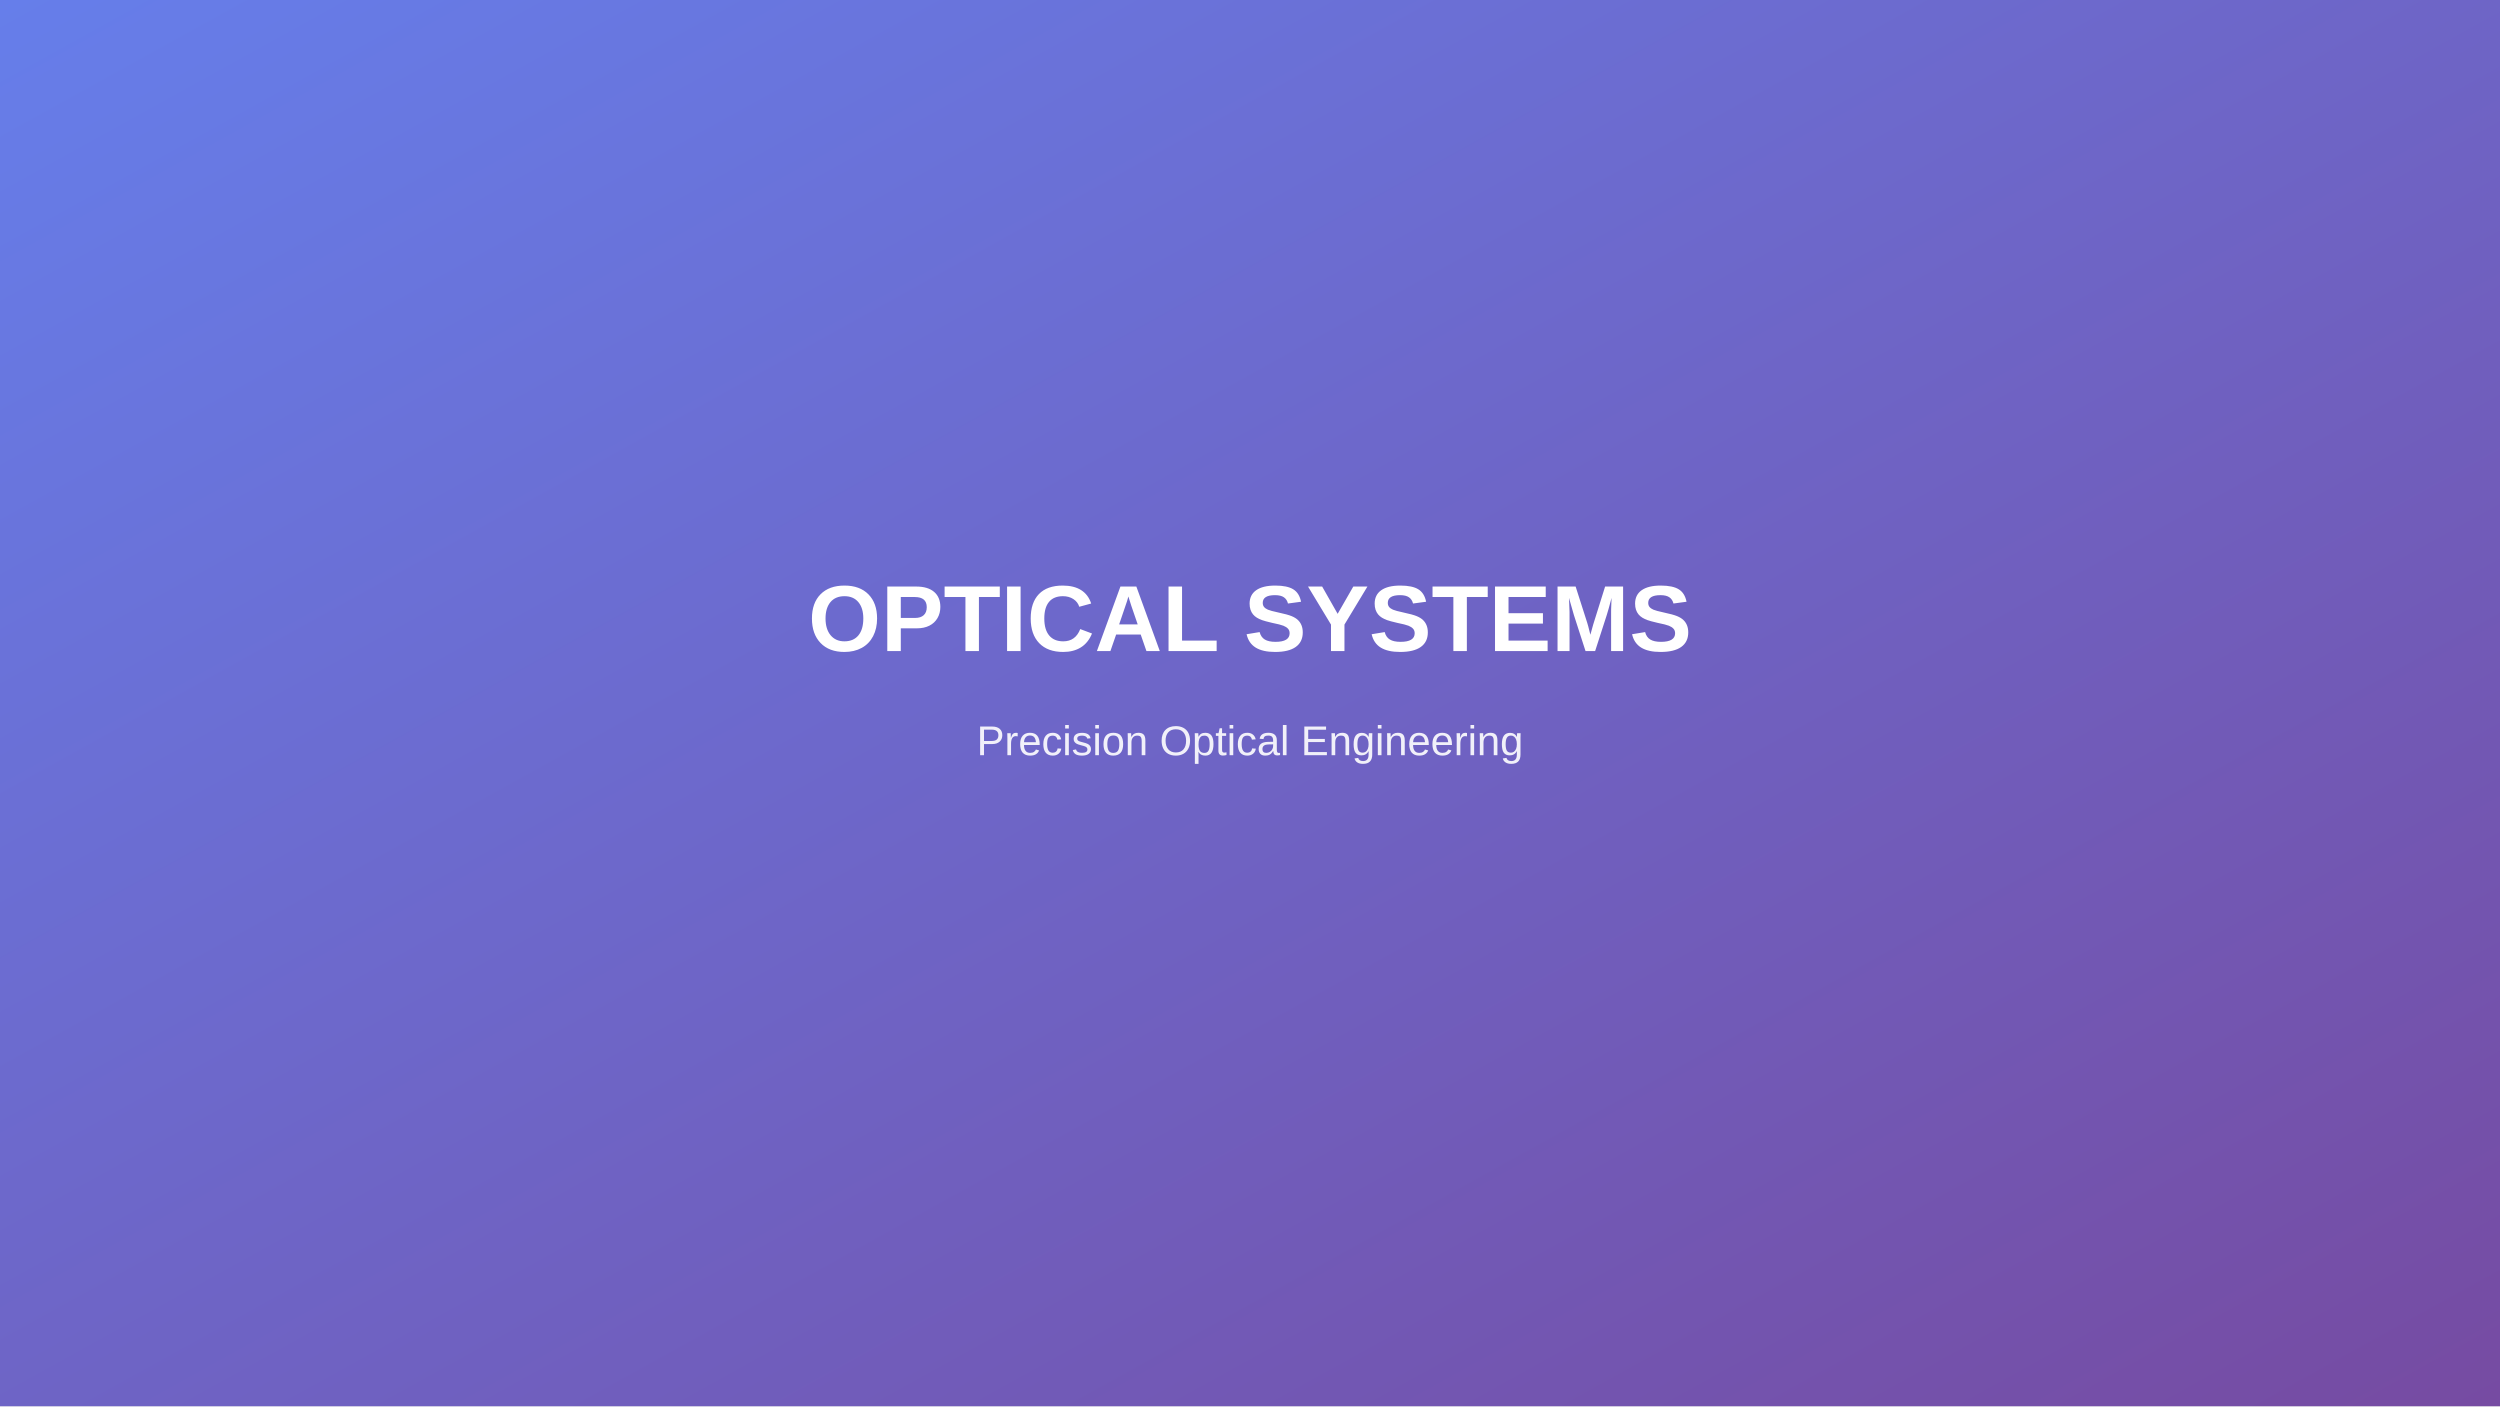
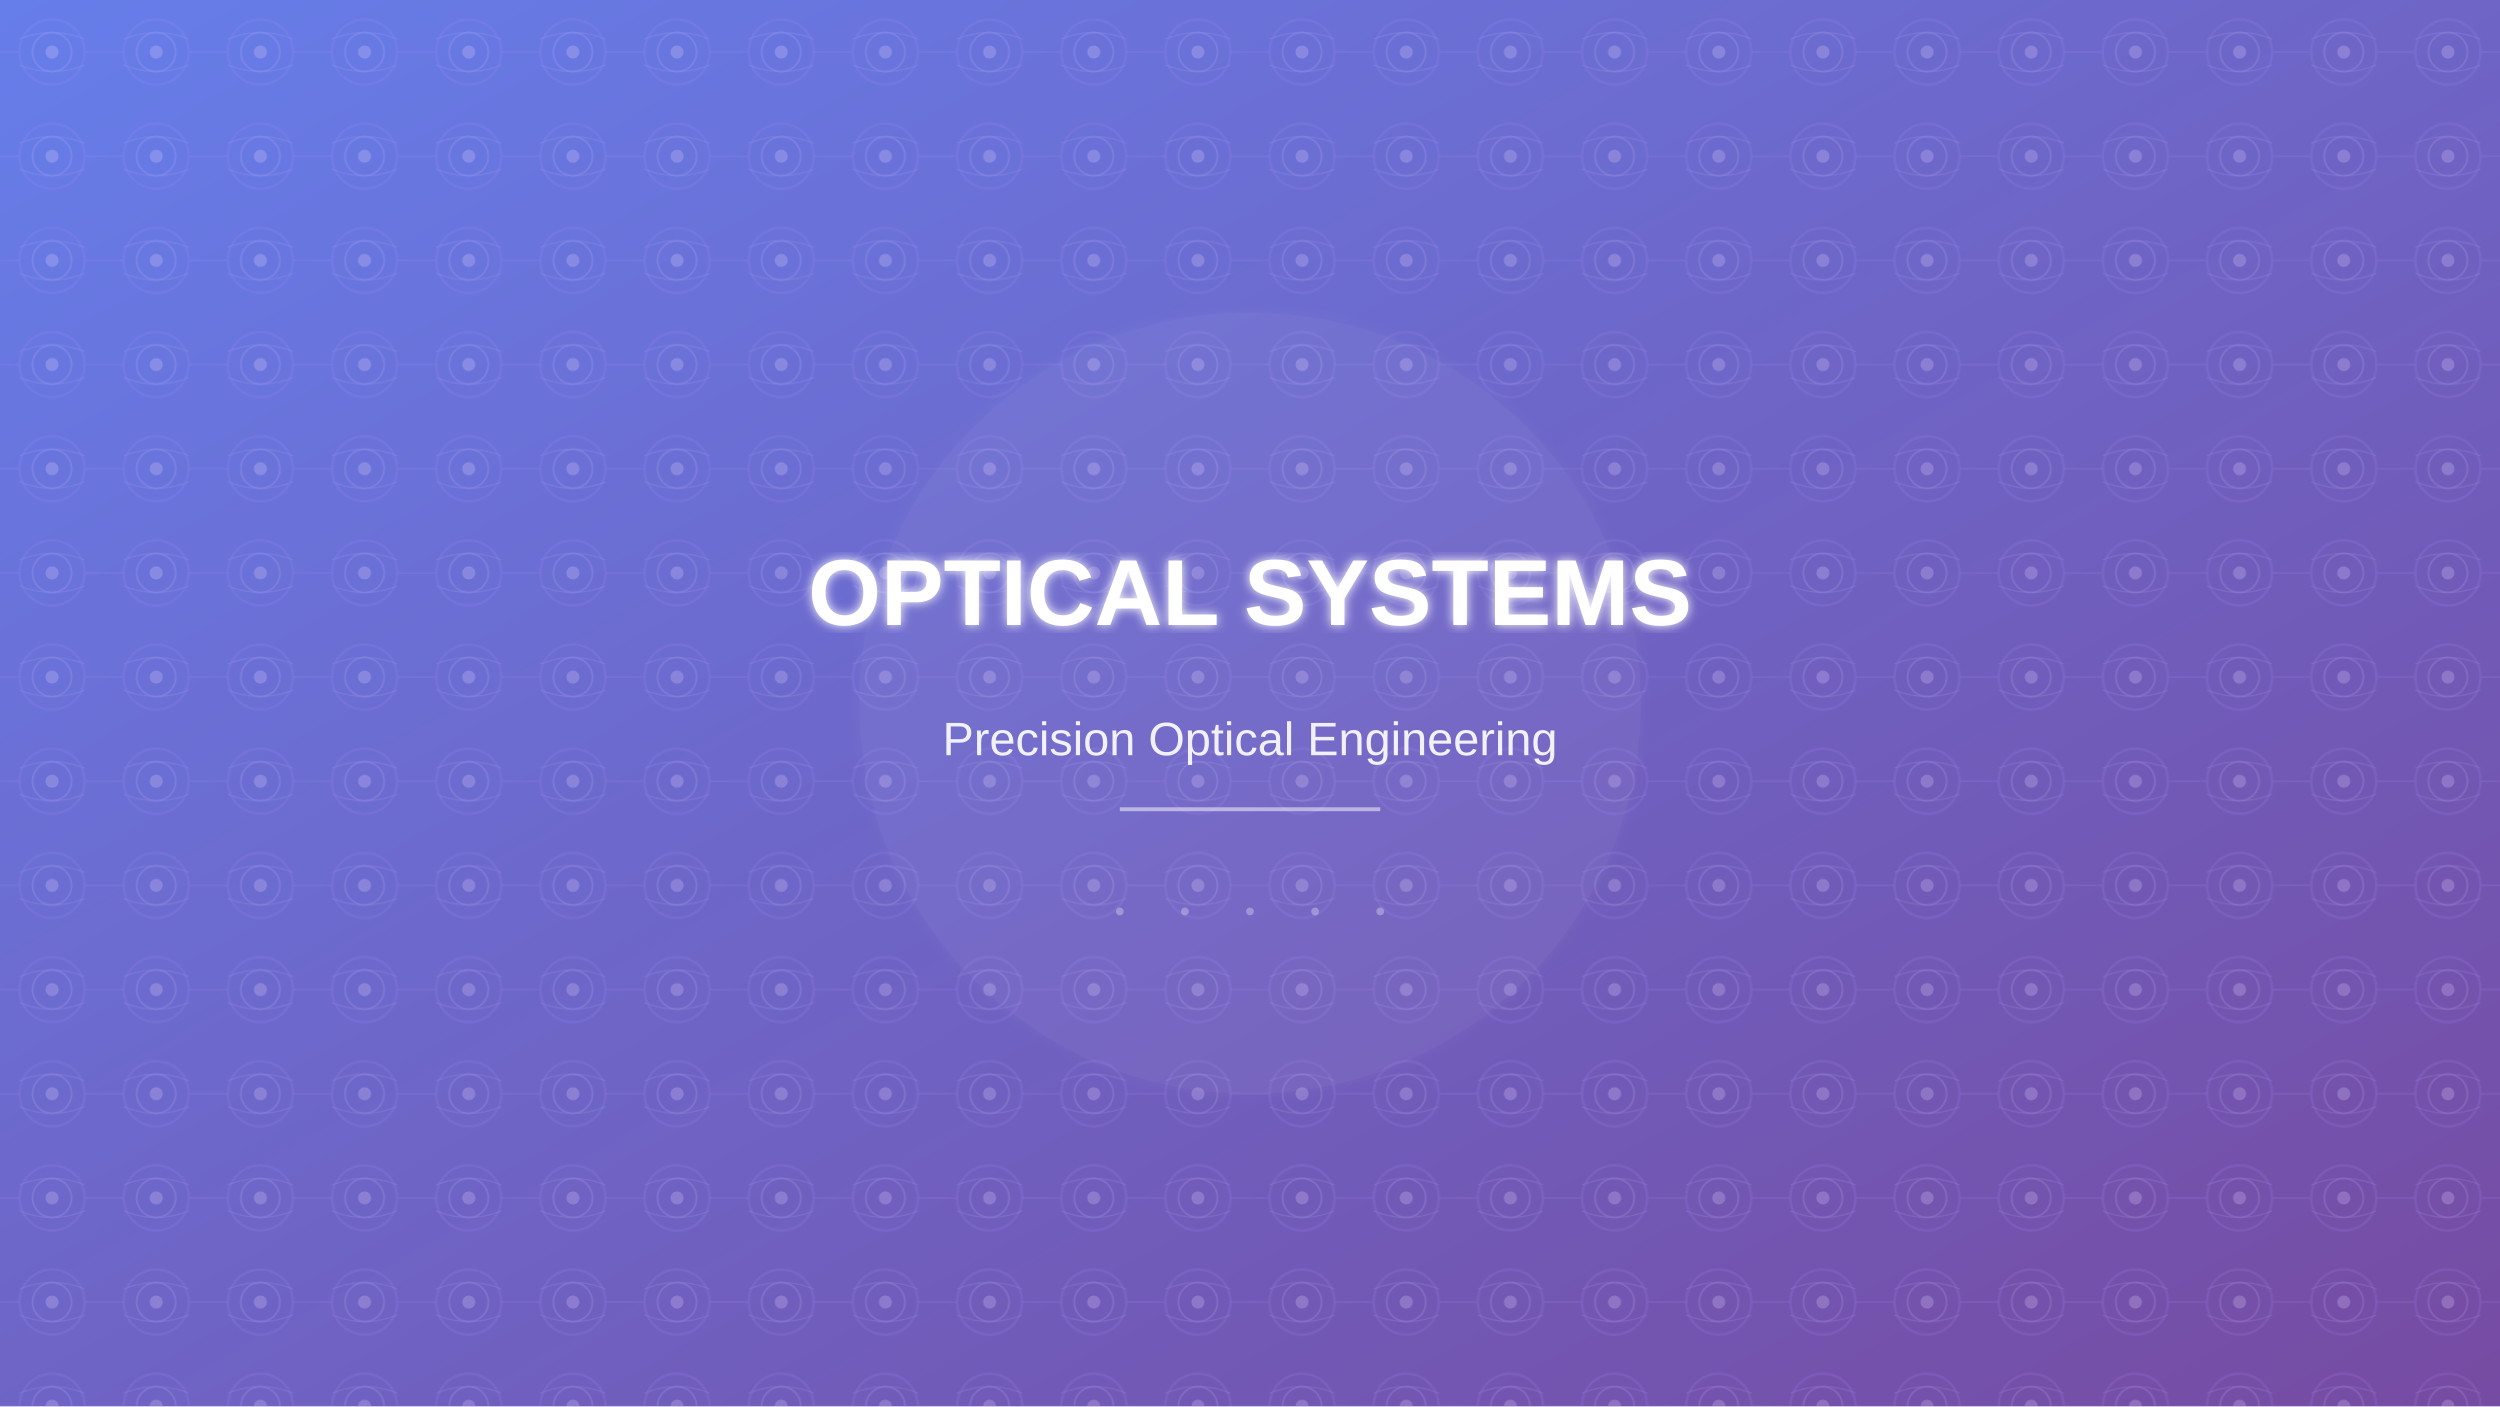
<svg xmlns="http://www.w3.org/2000/svg" width="1920" height="1080">
  <defs>
-     <linearGradient id="grad" x1="0%" y1="0%" x2="100%" y2="100%">
+     <linearGradient id="grad3" x1="0%" y1="0%" x2="100%" y2="100%">
      <stop offset="0%" style="stop-color:#667eea;stop-opacity:1" />
      <stop offset="100%" style="stop-color:#764ba2;stop-opacity:1" />
    </linearGradient>
+     <pattern id="lens" patternUnits="userSpaceOnUse" width="80" height="80">
+       <rect width="80" height="80" fill="none" />
+       <circle cx="40" cy="40" r="25" fill="none" stroke="#a78bfa" stroke-width="2" opacity="0.5" />
+       <circle cx="40" cy="40" r="15" fill="none" stroke="#c4b5fd" stroke-width="1.5" opacity="0.6" />
+       <circle cx="40" cy="40" r="5" fill="#e9d5ff" opacity="0.8" />
+       <line x1="0" y1="40" x2="15" y2="40" stroke="#a78bfa" stroke-width="1" opacity="0.7" />
+       <line x1="65" y1="40" x2="80" y2="40" stroke="#a78bfa" stroke-width="1" opacity="0.7" />
+       <path d="M 15 30 Q 40 20, 65 30" fill="none" stroke="#c4b5fd" stroke-width="1" opacity="0.5" />
+       <path d="M 15 50 Q 40 60, 65 50" fill="none" stroke="#c4b5fd" stroke-width="1" opacity="0.5" />
+     </pattern>
+     <filter id="glow">
+       <feGaussianBlur stdDeviation="4" result="coloredBlur" />
+       <feMerge>
+         <feMergeNode in="coloredBlur" />
+         <feMergeNode in="SourceGraphic" />
+       </feMerge>
+     </filter>
  </defs>
-   <rect width="1920" height="1080" fill="url(#grad)" />
-   <text x="960" y="500" font-family="Arial, sans-serif" font-size="72" font-weight="bold" text-anchor="middle" fill="white" text-transform="uppercase">OPTICAL SYSTEMS</text>
-   <text x="960" y="580" font-family="Arial, sans-serif" font-size="32" text-anchor="middle" fill="white" opacity="0.9">Precision Optical Engineering</text>
+   <rect width="1920" height="1080" fill="url(#grad3)" />
+   <rect width="1920" height="1080" fill="url(#lens)" opacity="0.3" />
+   <circle cx="960" cy="540" r="300" fill="white" opacity="0.05" filter="url(#glow)" />
+   <text x="960" y="480" font-family="Arial, sans-serif" font-size="72" font-weight="bold" text-anchor="middle" fill="white" text-transform="uppercase" filter="url(#glow)">OPTICAL SYSTEMS</text>
+   <text x="960" y="580" font-family="Arial, sans-serif" font-size="36" text-anchor="middle" fill="white" opacity="0.9">Precision Optical Engineering</text>
+   <rect x="860" y="620" width="200" height="3" fill="white" opacity="0.5" />
+   <g transform="translate(960, 700)" opacity="0.3">
+     <circle cx="-100" cy="0" r="3" fill="white">
+       <animate attributeName="opacity" values="0.3;1;0.3" dur="3s" repeatCount="indefinite" />
+     </circle>
+     <circle cx="-50" cy="0" r="3" fill="white">
+       <animate attributeName="opacity" values="0.3;1;0.3" dur="3s" begin="0.5s" repeatCount="indefinite" />
+     </circle>
+     <circle cx="0" cy="0" r="3" fill="white">
+       <animate attributeName="opacity" values="0.3;1;0.3" dur="3s" begin="1s" repeatCount="indefinite" />
+     </circle>
+     <circle cx="50" cy="0" r="3" fill="white">
+       <animate attributeName="opacity" values="0.3;1;0.3" dur="3s" begin="1.5s" repeatCount="indefinite" />
+     </circle>
+     <circle cx="100" cy="0" r="3" fill="white">
+       <animate attributeName="opacity" values="0.3;1;0.3" dur="3s" begin="2s" repeatCount="indefinite" />
+     </circle>
+   </g>
</svg>
